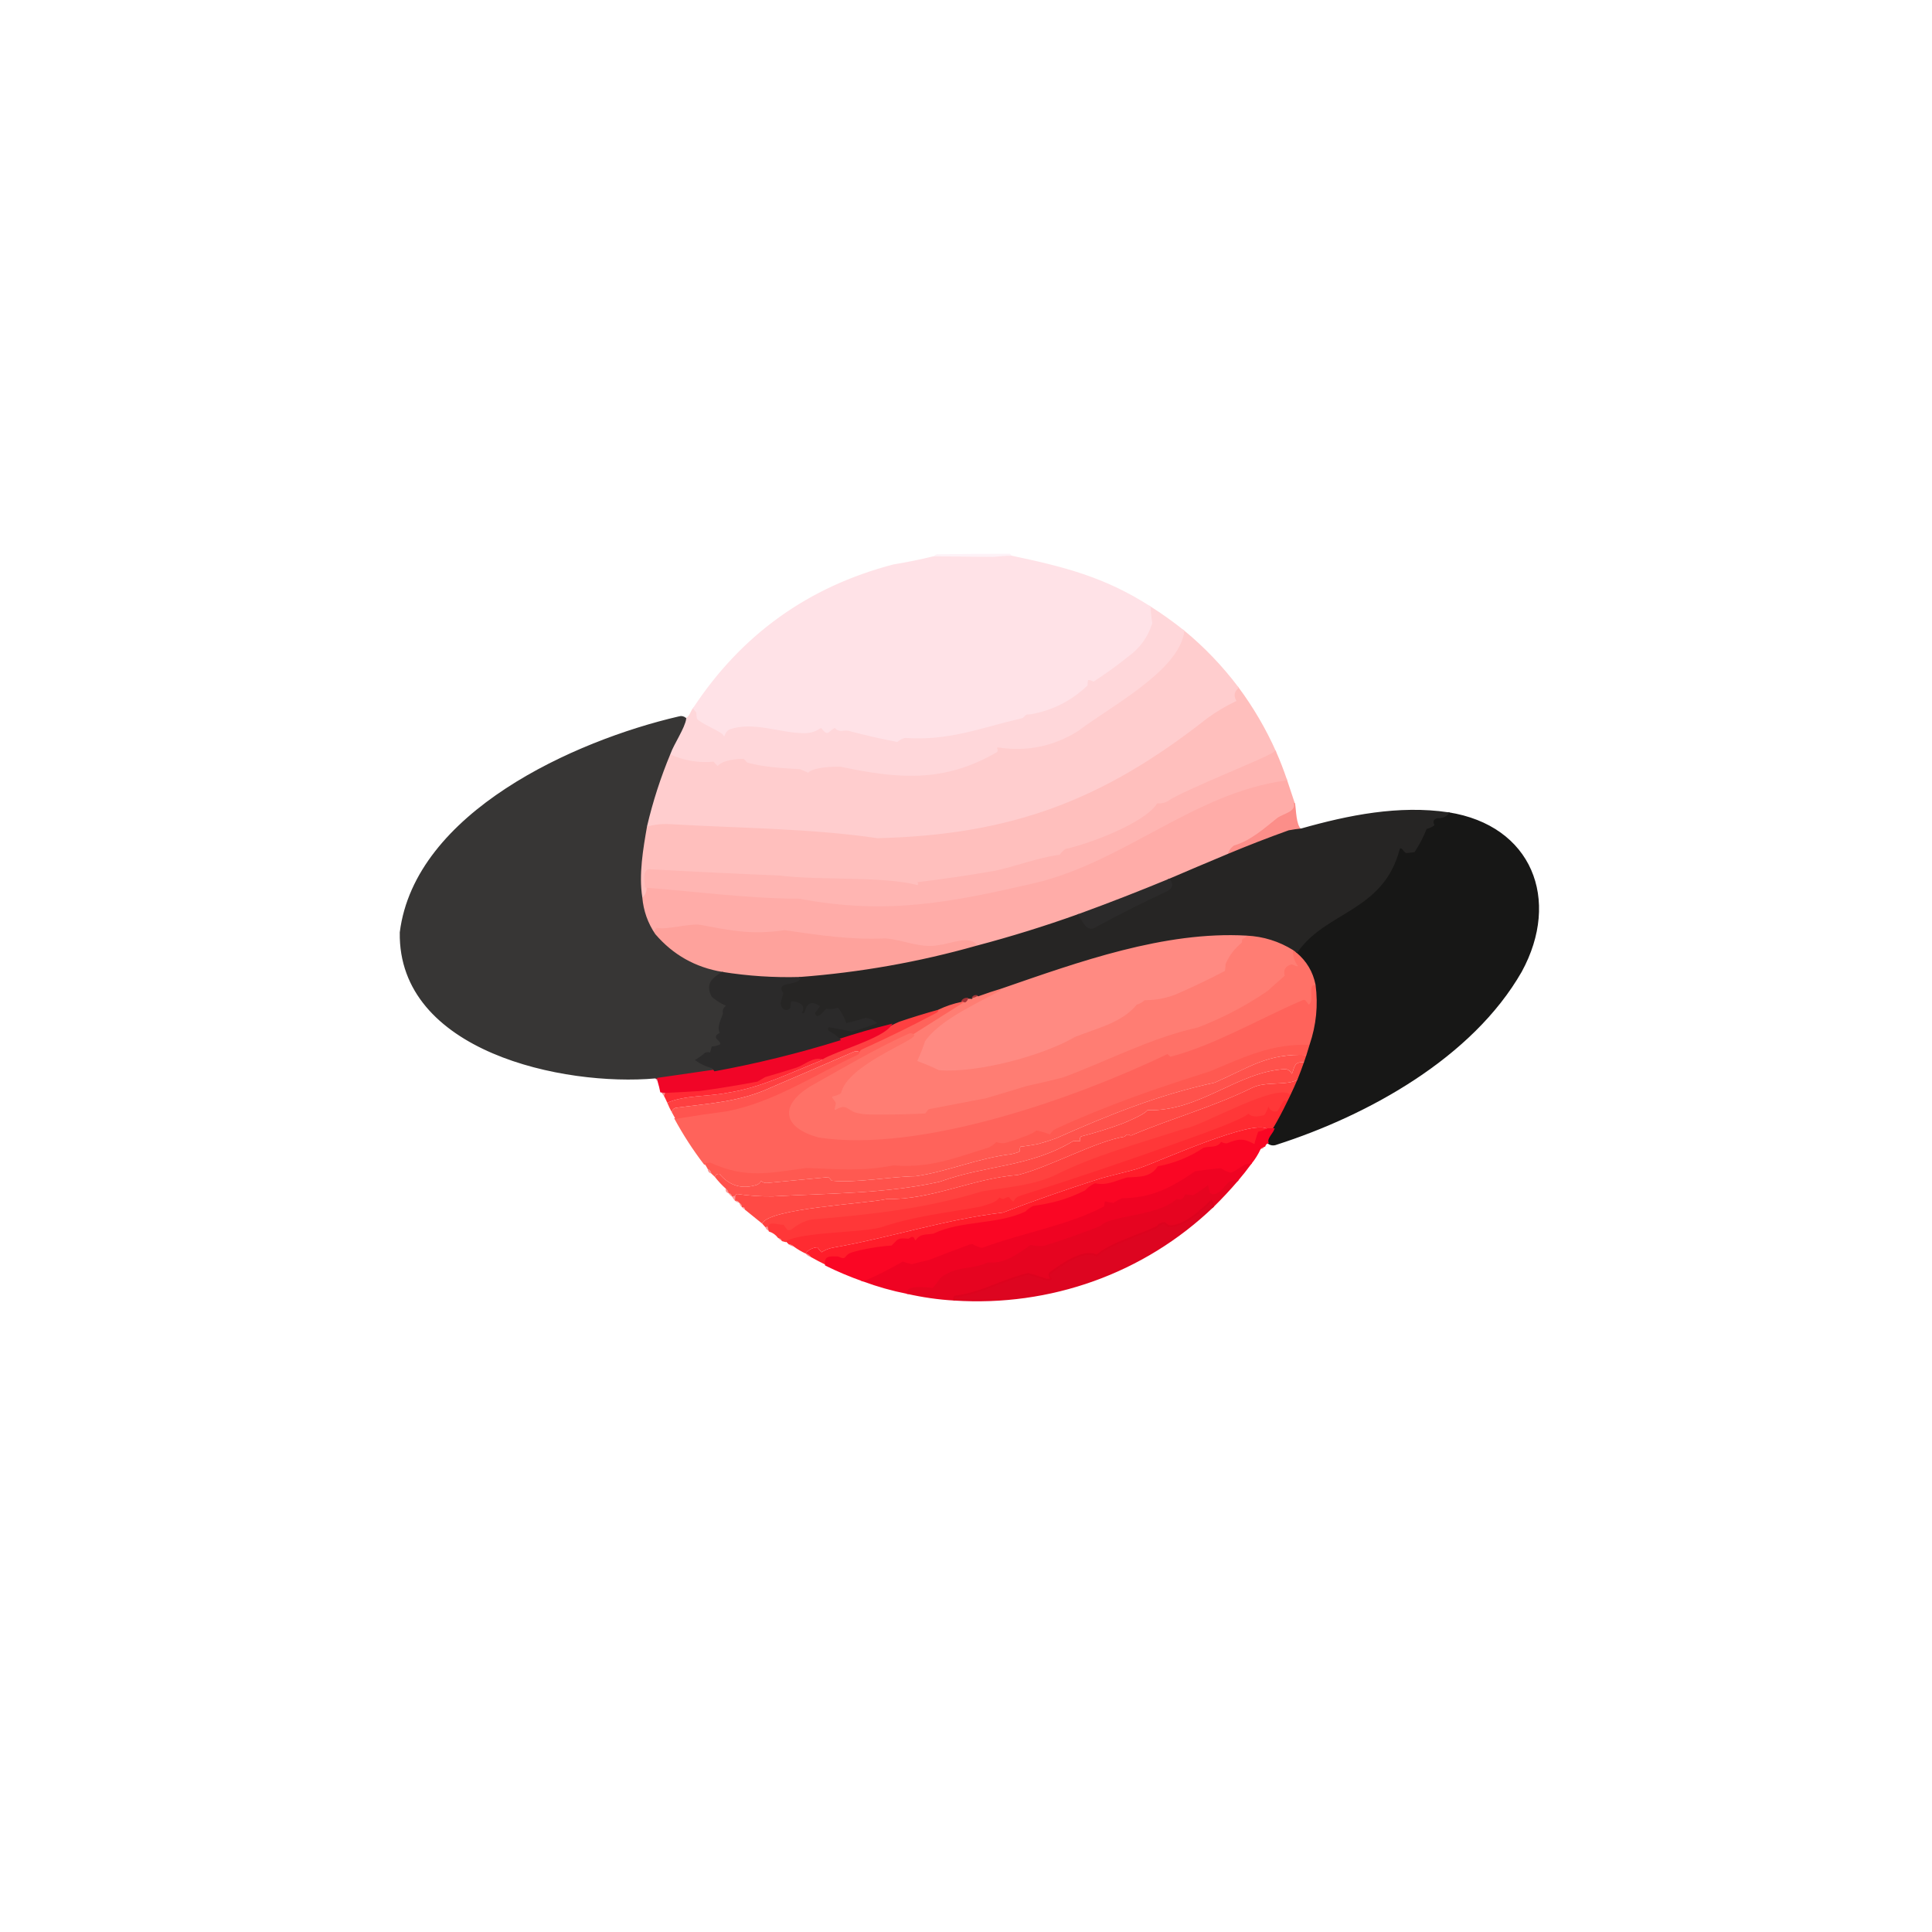
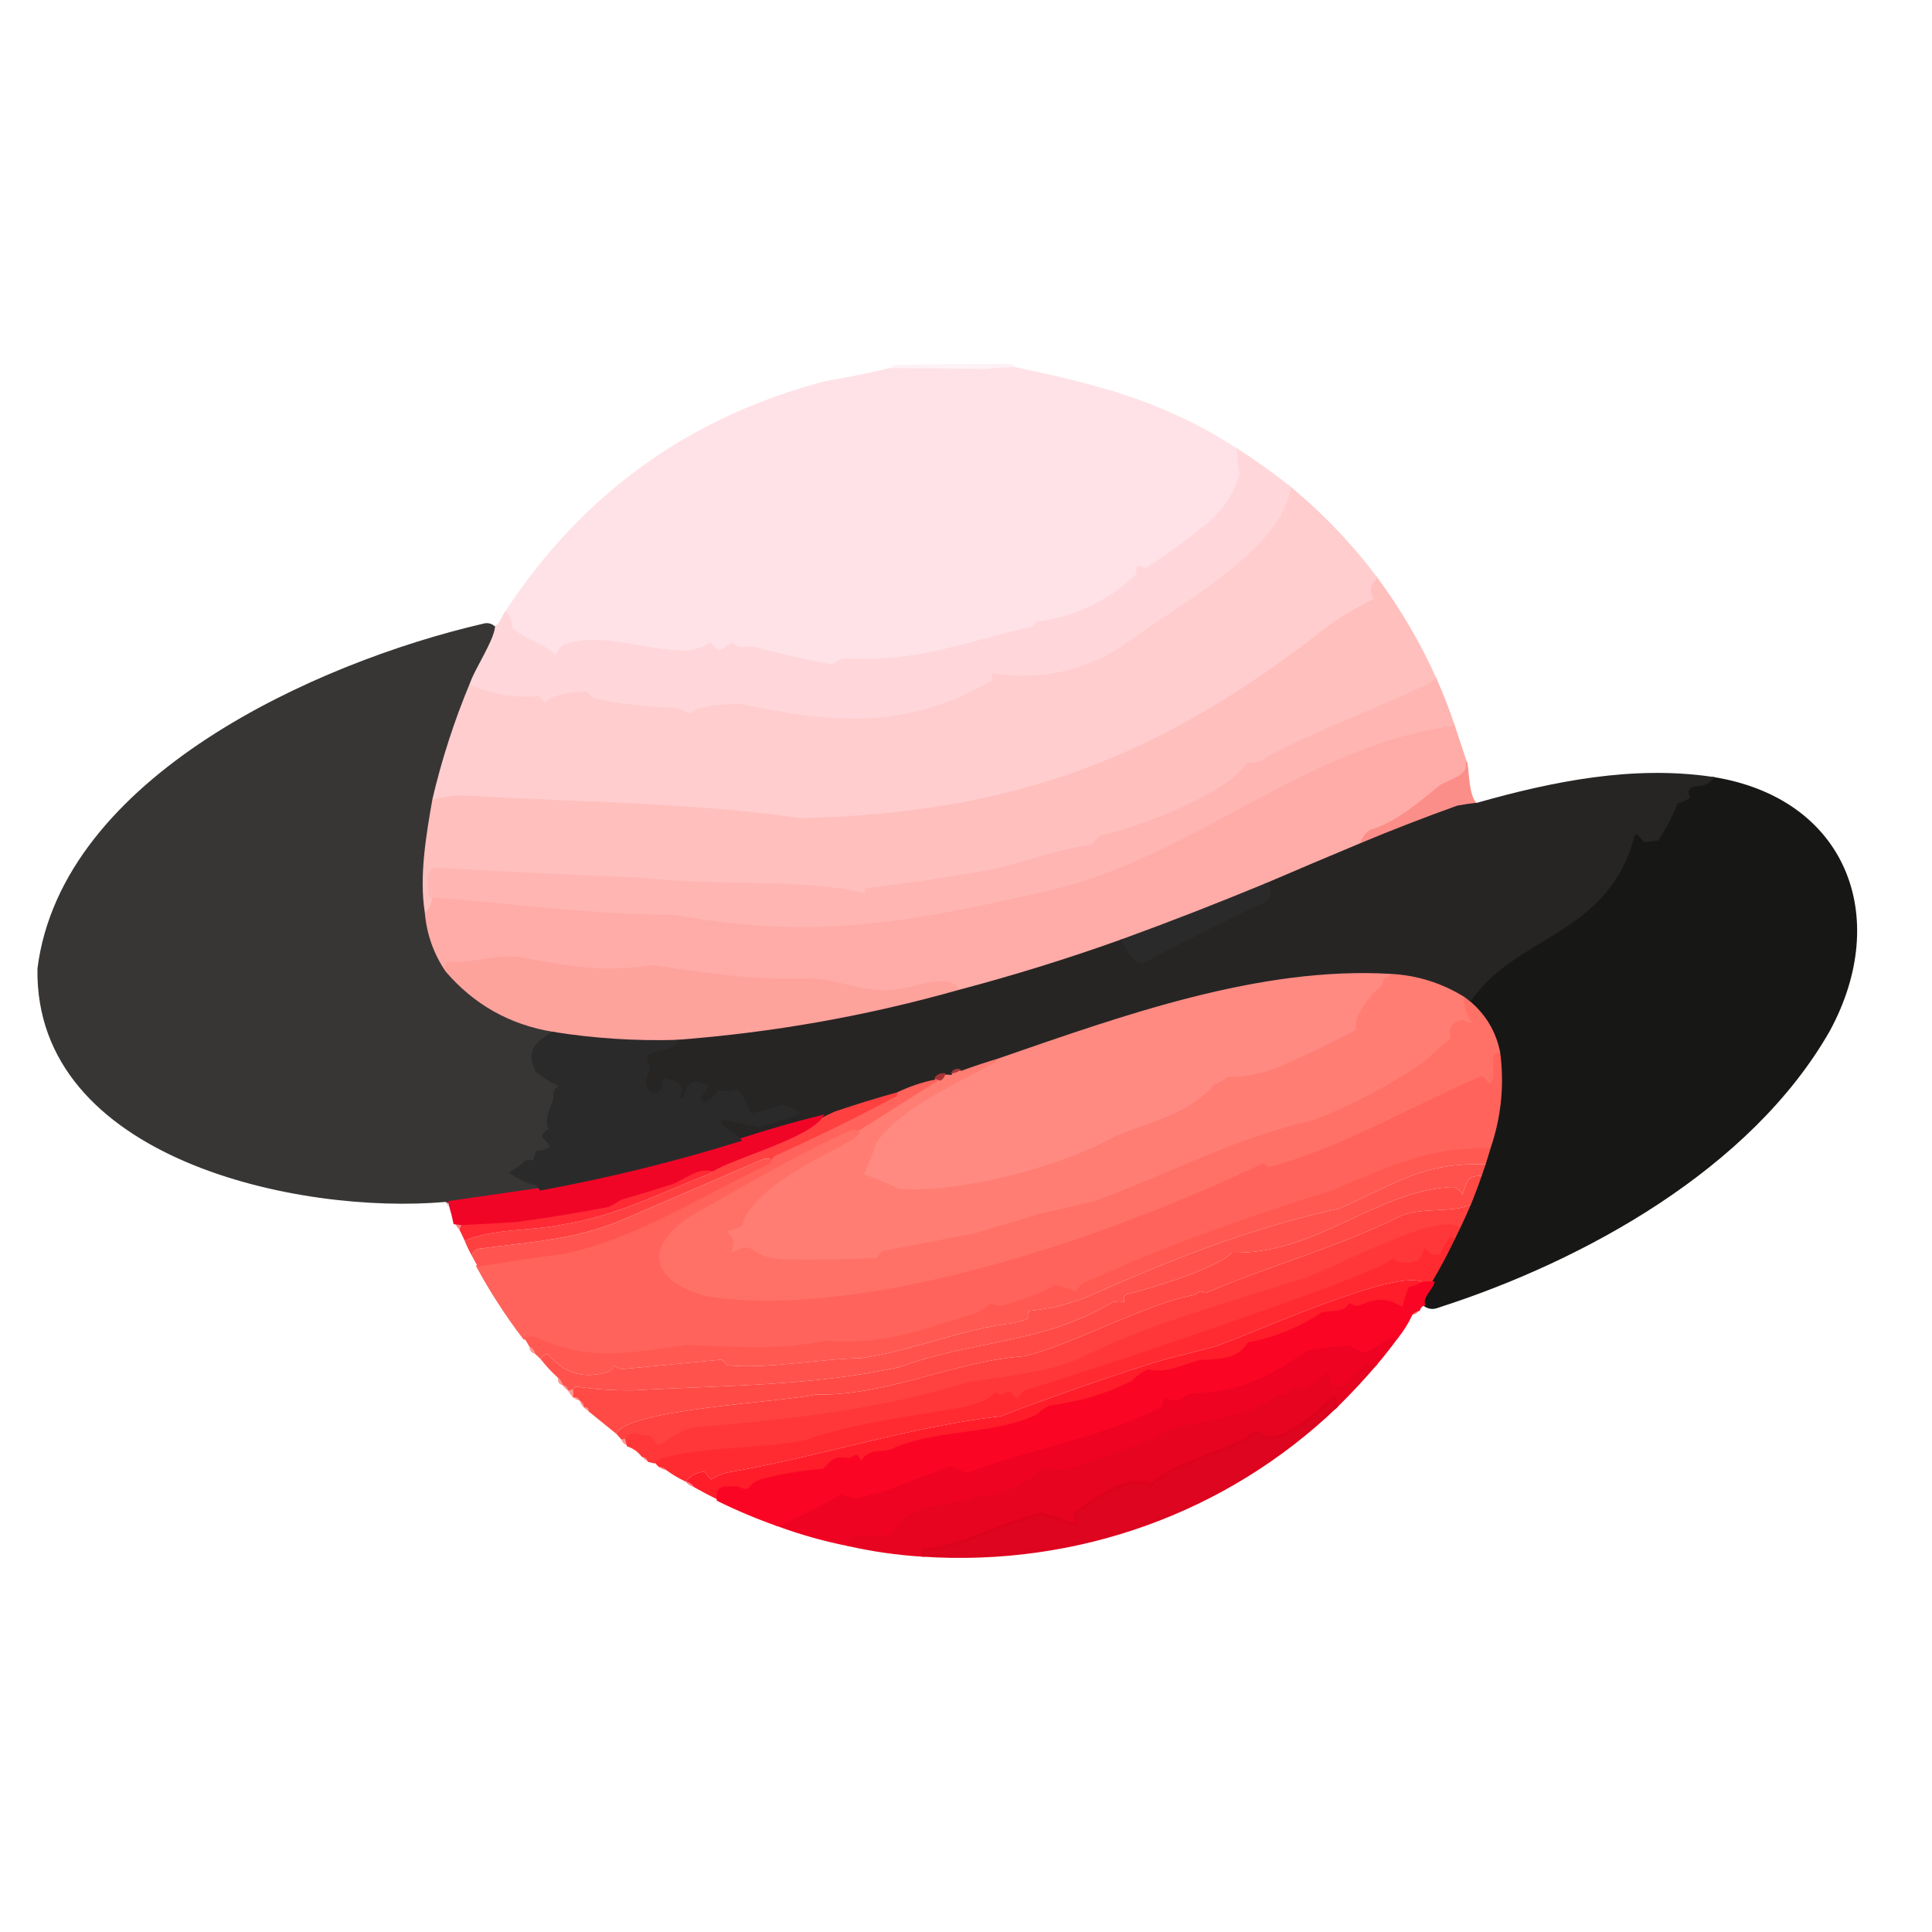
- <svg xmlns="http://www.w3.org/2000/svg" version="1.1" width="575px" height="575px" style="shape-rendering:geometricPrecision; text-rendering:geometricPrecision; image-rendering:optimizeQuality; fill-rule:evenodd; clip-rule:evenodd">
+ <svg xmlns="http://www.w3.org/2000/svg" version="1.1" viewBox="112 97 360 360" style="shape-rendering:geometricPrecision; text-rendering:geometricPrecision; image-rendering:optimizeQuality; fill-rule:evenodd; clip-rule:evenodd">
  <g>
    <path fill="#ffaca8" stroke="#ffaca8" stroke-width="0.5" d="M 382.76,232.04 c 0.78,2.31 1.55,4.63 2.31,6.94 c 0.84,2.68 -3.53,3.27 -5.03,4.55 c -3.84,3.08 -7.95,6.74 -12.78,8.11 c -0.98,0.71 -1.61,1.64 -1.9,2.8 c -5.82,2.43 -11.63,4.89 -17.43,7.38 c -8.88,3.67 -17.83,7.16 -26.86,10.45 c -9.99,3.58 -20.12,6.72 -30.38,9.43 c -1.59,-3.35 -8.16,-0.49 -11.04,-0.22 c -5.57,1.18 -10.67,-1.5 -16.13,-1.95 c -10.56,0.48 -19.66,-0.96 -30.02,-2.44 c -9.77,1.41 -15.62,0.19 -24.99,-1.58 c -3.47,-0.5 -10.31,1.6 -12.98,0.87 c -0.44,0.51 -0.67,1.1 -0.7,1.79 c -2.27,-3.35 -3.57,-7.05 -3.92,-11.09 c 0.94,-0.81 1.37,-1.86 1.27,-3.15 c 15.32,1.2 30.25,3.24 45.71,3.29 c 26.03,4.9 44.75,1.18 70.05,-4.65 c 26.59,-6.28 47.56,-26.97 74.82,-30.53 Z" />
  </g>
  <g>
    <path fill="#ff635b" stroke="#ff635b" stroke-width="0.5" d="M 391.78,293.04 c 0.81,6.11 0.21,12.09 -1.78,17.94 c -11.45,-0.48 -19.65,3.59 -29.84,7.85 c -15.73,4.96 -30.82,10.16 -45.82,17.08 c -0.8,0.39 -1.41,0.96 -1.86,1.72 c -1.3,-0.51 -2.64,-0.91 -4.01,-1.19 c -1.5,1.28 -4.78,2.2 -6.71,2.96 c -2.16,0.51 -2.98,1.32 -5.21,0.5 c -0.67,0.64 -1.42,1.18 -2.25,1.61 c -10.22,3.18 -17.56,6.2 -28.42,5.33 c -9.18,1.84 -16.65,1.11 -25.84,0.77 c -11.02,1.48 -18.1,3.27 -28.67,-1.6 c -0.59,0 -1.15,0.11 -1.7,0.33 c -3.22,-4.22 -6.1,-8.66 -8.64,-13.33 c 5.12,-0.85 10.25,-1.61 15.4,-2.28 c 13.98,-2.72 26.16,-10.93 38.92,-16.85 c 0.3,-0.19 0.45,-0.46 0.47,-0.8 c 0.16,-0.39 0.44,-0.66 0.83,-0.82 c 7.56,-3.4 15,-7.06 22.31,-10.96 c 0.27,-0.3 0.33,-0.64 0.18,-1.01 c 2.21,-1.06 4.51,-1.84 6.91,-2.34 c 0.39,0.14 0.78,0.27 1.18,0.41 c -5.14,3.24 -10.26,6.47 -15.36,9.71 c -0.35,-0.26 -0.73,-0.35 -1.16,-0.27 c -9.51,4.24 -20.3,10.6 -29.51,15.79 c -9.23,5.75 -7.72,11.92 2.48,14.71 c 30.22,4.64 76.49,-11.73 103.81,-24.88 c 0.3,0.28 0.61,0.55 0.93,0.81 c 12.66,-3.28 26.42,-11.29 38.59,-16.53 c 1.64,-0.83 1.58,-0.16 2.55,0.96 c 1.33,-1.14 -0.93,-6.54 2.22,-5.62 Z" />
  </g>
  <g>
    <path fill="#ff7d73" stroke="#ff7d73" stroke-width="0.5" d="M 371.03,278.21 c 5.05,0.25 9.72,1.71 14,4.37 c -0.08,1.85 0.44,3.48 1.56,4.9 c -0.53,0.85 -1.49,-0.17 -2.22,-0.19 c -1.66,0.44 -2.24,1.51 -1.75,3.21 c -1.76,1.51 -3.49,3.05 -5.2,4.62 c -6.53,4.46 -13.5,8.11 -20.89,10.93 c -13.96,3.1 -26.71,9.9 -40.04,14.85 c -3.58,0.93 -7.17,1.77 -10.79,2.54 c -4.06,1.25 -8.12,2.47 -12.2,3.66 c -5.67,1.1 -11.34,2.18 -16.99,3.26 c -0.35,0.42 -0.69,0.85 -1.02,1.28 c -5.56,0.28 -11.13,0.38 -16.72,0.3 c -1.36,-0.01 -2.7,-0.19 -4.01,-0.53 c -2.88,-0.8 -2.73,-2.86 -6.06,-0.82 c -0.2,-0.06 -0.4,-0.11 -0.6,-0.17 c 0.3,-2.4 0.98,-1.55 -0.71,-3.7 c 0.07,-0.21 0.14,-0.43 0.21,-0.64 c 0.92,-0.12 1.75,-0.41 2.5,-0.89 c 1.95,-8.37 21.39,-15.36 21.77,-17.12 c 5.1,-3.24 10.22,-6.47 15.36,-9.71 c 0.54,-0.3 0.85,-0.76 0.92,-1.38 c 0.33,0.02 0.66,0.03 1,0.05 c 0.73,-0.04 1.39,-0.29 1.96,-0.76 c 2.28,-0.83 4.59,-1.6 6.92,-2.3 c 0.1,0.44 0,0.82 -0.32,1.13 c -6.73,3.72 -17.84,8.63 -22.16,14.89 c -0.65,1.96 -1.39,3.84 -2.22,5.65 c 2.09,0.76 4.14,1.63 6.16,2.62 c 11.03,0.91 30.49,-4.13 40.33,-9.86 c 6.31,-2.57 13.85,-4.1 18.37,-9.62 c 0.91,-0.25 1.7,-0.7 2.36,-1.36 c 3.35,0.04 6.57,-0.58 9.67,-1.85 c 4.79,-2.1 9.49,-4.35 14.12,-6.77 c 0.11,-0.62 0.16,-1.27 0.17,-1.96 c 1.1,-2.55 2.73,-4.7 4.88,-6.46 c -0.1,-1.77 0.78,-0.83 1.64,-2.17 Z" />
  </g>
  <g>
    <path fill="#ff8a82" stroke="#ff8a82" stroke-width="0.5" d="M 371.03,278.21 c -0.86,1.34 -1.74,0.4 -1.64,2.17 c -2.15,1.76 -3.78,3.91 -4.88,6.46 c -0.01,0.69 -0.06,1.34 -0.17,1.96 c -4.63,2.42 -9.33,4.67 -14.12,6.77 c -3.1,1.27 -6.32,1.89 -9.67,1.85 c -0.66,0.66 -1.45,1.11 -2.36,1.36 c -4.52,5.52 -12.06,7.05 -18.37,9.62 c -9.84,5.73 -29.3,10.77 -40.33,9.86 c -2.02,-0.99 -4.07,-1.86 -6.16,-2.62 c 0.83,-1.81 1.57,-3.69 2.22,-5.65 c 4.32,-6.26 15.43,-11.17 22.16,-14.89 c 0.32,-0.31 0.42,-0.69 0.32,-1.13 c 22.9,-7.91 48.47,-17.16 73,-15.76 Z" />
  </g>
  <g>
    <path fill="#ff7167" stroke="#ff7167" stroke-width="0.5" d="M 385.03,282.58 c 0.31,0.23 0.62,0.47 0.93,0.7 c 3.09,2.57 5.03,5.82 5.82,9.76 c -3.15,-0.92 -0.89,4.48 -2.22,5.62 c -0.97,-1.12 -0.91,-1.79 -2.55,-0.96 c -12.17,5.24 -25.93,13.25 -38.59,16.53 c -0.32,-0.26 -0.63,-0.53 -0.93,-0.81 c -27.32,13.15 -73.59,29.52 -103.81,24.88 c -10.2,-2.79 -11.71,-8.96 -2.48,-14.71 c 9.21,-5.19 20,-11.55 29.51,-15.79 c 0.43,-0.08 0.81,0.01 1.16,0.27 c -0.38,1.76 -19.82,8.75 -21.77,17.12 c -0.75,0.48 -1.58,0.77 -2.5,0.89 c -0.07,0.21 -0.14,0.43 -0.21,0.64 c 1.69,2.15 1.01,1.3 0.71,3.7 c 0.2,0.06 0.4,0.11 0.6,0.17 c 3.33,-2.04 3.18,0.02 6.06,0.82 c 1.31,0.34 2.65,0.52 4.01,0.53 c 5.59,0.08 11.16,-0.02 16.72,-0.3 c 0.33,-0.43 0.67,-0.86 1.02,-1.28 c 5.65,-1.08 11.32,-2.16 16.99,-3.26 c 4.08,-1.19 8.14,-2.41 12.2,-3.66 c 3.62,-0.77 7.21,-1.61 10.79,-2.54 c 13.33,-4.95 26.08,-11.75 40.04,-14.85 c 7.39,-2.82 14.36,-6.47 20.89,-10.93 c 1.71,-1.57 3.44,-3.11 5.2,-4.62 c -0.49,-1.7 0.09,-2.77 1.75,-3.21 c 0.73,0.02 1.69,1.04 2.22,0.19 c -1.12,-1.42 -1.64,-3.05 -1.56,-4.9 Z" />
  </g>
  <g>
    <path fill="#fea29c" stroke="#fea29c" stroke-width="0.5" d="M 290.69,281.7 c -17.2,4.87 -34.75,7.97 -52.65,9.32 c -7.75,0.21 -15.44,-0.29 -23.08,-1.51 c -8.1,-1.35 -14.81,-5.13 -20.13,-11.34 c 0.03,-0.69 0.26,-1.28 0.7,-1.79 c 2.67,0.73 9.51,-1.37 12.98,-0.87 c 9.37,1.77 15.22,2.99 24.99,1.58 c 10.36,1.48 19.46,2.92 30.02,2.44 c 5.46,0.45 10.56,3.13 16.13,1.95 c 2.88,-0.27 9.45,-3.13 11.04,0.22 Z" />
  </g>
  <g>
    <path fill="#ff3738" stroke="#ff3738" stroke-width="0.5" d="M 384.25,326.08 c -0.33,0.68 -0.66,1.36 -0.99,2.03 c -0.29,-0.53 -0.7,-0.69 -1.23,-0.48 c -0.62,1.03 -1.24,2.06 -1.83,3.09 c -1.28,0.31 -2.17,-0.15 -2.69,-1.38 c -0.29,0.91 -0.71,1.76 -1.24,2.54 c -1.53,0.34 -3.5,0.87 -4.73,-0.45 c -1.35,1.7 -16.32,6.97 -19.29,8.03 c -16.27,5.86 -32.65,11.39 -49.14,16.59 c -2.01,0.96 -0.79,2.75 -2.84,0.22 c -1.46,0.01 -1.3,1.21 -2.79,0.11 c -1.19,1.72 -3.71,2.05 -5.56,2.73 c -10.32,1.87 -19.94,2.83 -29.96,6.24 c -6.36,1.58 -23,1.26 -28.13,4.07 c -0.32,-0.09 -0.64,-0.17 -0.95,-0.25 c -0.17,-0.56 -0.54,-0.87 -1.13,-0.91 c -0.72,-0.94 -1.63,-1.59 -2.73,-1.95 c -0.11,-0.43 -0.22,-0.85 -0.32,-1.28 c 0.37,-1.75 3.33,-0.32 4.53,-0.54 c 0.36,0.59 0.76,1.14 1.21,1.66 c 0.3,-0.03 0.6,-0.07 0.9,-0.11 c 1.97,-1.49 3.84,-2.7 6.34,-3.1 c 17.45,-1.46 33.77,-3.2 50.63,-8.37 c 7.07,-1.19 14.46,-1.67 21.12,-4.54 c 12.34,-6.26 26.05,-9.83 39.15,-14.14 c 4.94,-0.6 28.55,-14.46 31.67,-9.81 Z" />
  </g>
  <g>
    <path fill="#ff423f" d="M 386.46,321.19 c -0.7,1.65 -1.43,3.28 -2.21,4.89 c -3.12,-4.65 -26.73,9.21 -31.67,9.81 c -13.1,4.31 -26.81,7.88 -39.15,14.14 c -6.66,2.87 -14.05,3.35 -21.12,4.54 c -16.86,5.17 -33.18,6.91 -50.63,8.37 c -2.5,0.4 -4.37,1.61 -6.34,3.1 c -0.3,0.04 -0.6,0.08 -0.9,0.11 c -0.45,-0.52 -0.85,-1.07 -1.21,-1.66 c -1.2,0.22 -4.16,-1.21 -4.53,0.54 c -0.3,0.08 -0.6,0.15 -0.89,0.23 c -0.32,-0.37 -0.64,-0.74 -0.97,-1.09 c 1.85,-4.58 31,-5.91 37.08,-7.31 c 13.55,0.28 25.61,-6.19 39.03,-7.16 c 9.48,-2.38 23.15,-10.04 31.72,-11.41 c 1.54,-1.51 1.21,0.27 2.62,-0.63 c 11.69,-4.91 23.95,-8.29 35.42,-13.94 c 4.08,-2.01 10.57,-0.46 13.75,-2.53 Z" />
  </g>
  <g>
    <path fill="#ff4a45" d="M 388.35,316.14 c -0.59,1.7 -1.22,3.38 -1.89,5.05 c -3.18,2.07 -9.67,0.52 -13.75,2.53 c -11.47,5.65 -23.73,9.03 -35.42,13.94 c -1.41,0.9 -1.08,-0.88 -2.62,0.63 c -8.57,1.37 -22.24,9.03 -31.72,11.41 c -13.42,0.97 -25.48,7.44 -39.03,7.16 c -6.08,1.4 -35.23,2.73 -37.08,7.31 c -1.73,-1.4 -3.45,-2.8 -5.18,-4.19 c 0,-0.56 -0.29,-0.8 -0.85,-0.7 c -0.02,-0.57 -0.28,-0.99 -0.77,-1.27 c -0.28,-0.51 -0.71,-0.72 -1.29,-0.62 c 0.01,-0.47 0.02,-0.94 0.03,-1.41 c 0.09,-0.34 0.31,-0.55 0.65,-0.61 c 3.5,0.52 7.03,0.75 10.58,0.7 c 16.35,-0.93 33.75,-0.77 49.76,-4.38 c 13.8,-5.05 26.57,-4.2 39.76,-12.16 c 0.7,0.15 1.38,0.15 2.04,0.01 c -0.27,-0.52 -0.21,-0.95 0.18,-1.31 c 4.17,-1.07 8.28,-2.35 12.33,-3.84 c 1.65,-0.7 6.45,-2.65 7.43,-3.97 c 15.73,0.41 26.83,-11.56 41.1,-12.24 c 0.87,0.16 1.49,0.64 1.88,1.44 c 0.94,-2.35 0.63,-3.67 3.86,-3.48 Z" />
  </g>
  <g>
    <path fill="#ff5951" d="M 390,310.98 c -0.29,1.01 -0.6,2.01 -0.92,3.01 c -11.92,-0.54 -17.1,3.65 -27.55,8.21 c -16.75,3.64 -31.52,9.61 -47.21,16.57 c -1.68,0.61 -3.38,1.16 -5.11,1.63 c -1.82,0.39 -3.66,0.68 -5.5,0.88 c -0.69,1.54 1.11,1.23 -2.7,2.22 c -9.87,1.13 -18.88,5.18 -28.53,6.57 c -7.81,0.12 -17.45,2.07 -24.98,1.33 c -0.29,-0.39 -0.62,-0.74 -0.99,-1.06 c -6.03,0.58 -12.06,1.15 -18.1,1.73 c -0.71,0.07 -1.35,-0.12 -1.91,-0.57 c -0.27,0.51 -0.67,0.88 -1.19,1.11 c -4.46,1.42 -8.19,0.34 -11.19,-3.24 c -0.65,-0.05 -1.11,0.24 -1.38,0.88 c -0.33,-0.33 -0.67,-0.66 -1.03,-0.97 c -0.14,-0.63 -0.5,-1.09 -1.09,-1.38 c -0.28,-0.54 -0.59,-1.06 -0.95,-1.56 c 0.55,-0.22 1.11,-0.33 1.7,-0.33 c 10.57,4.87 17.65,3.08 28.67,1.6 c 9.19,0.34 16.66,1.07 25.84,-0.77 c 10.86,0.87 18.2,-2.15 28.42,-5.33 c 0.83,-0.43 1.58,-0.97 2.25,-1.61 c 2.23,0.82 3.05,0.01 5.21,-0.5 c 1.93,-0.76 5.21,-1.68 6.71,-2.96 c 1.37,0.28 2.71,0.68 4.01,1.19 c 0.45,-0.76 1.06,-1.33 1.86,-1.72 c 15,-6.92 30.09,-12.12 45.82,-17.08 c 10.19,-4.26 18.39,-8.33 29.84,-7.85 Z" />
  </g>
  <g>
    <path fill="#ff2b31" d="M 383.26,328.11 c -1.3,2.71 -2.71,5.36 -4.23,7.94 c -0.6,0 -1.2,0 -1.8,0 c -4.14,-3.21 -32.51,9.72 -37.87,11.51 c -2.16,0.84 -10.09,2.54 -12.89,3.52 c -9.42,3.01 -18.75,6.28 -27.99,9.81 c -17.26,2.02 -33.68,7.52 -50.62,10.44 c -1.21,0.23 -2.32,0.69 -3.35,1.36 c -0.45,-0.43 -0.86,-0.92 -1.23,-1.46 c -1.45,0.1 -2.64,0.71 -3.55,1.83 c -1.22,-0.57 -2.37,-1.25 -3.46,-2.04 c -0.41,-0.43 -0.91,-0.65 -1.51,-0.67 c -0.3,-0.32 -0.61,-0.64 -0.93,-0.93 c 5.13,-2.81 21.77,-2.49 28.13,-4.07 c 10.02,-3.41 19.64,-4.37 29.96,-6.24 c 1.85,-0.68 4.37,-1.01 5.56,-2.73 c 1.49,1.1 1.33,-0.1 2.79,-0.11 c 2.05,2.53 0.83,0.74 2.84,-0.22 c 16.49,-5.2 32.87,-10.73 49.14,-16.59 c 2.97,-1.06 17.94,-6.33 19.29,-8.03 c 1.23,1.32 3.2,0.79 4.73,0.45 c 0.53,-0.78 0.95,-1.63 1.24,-2.54 c 0.52,1.23 1.41,1.69 2.69,1.38 c 0.59,-1.03 1.21,-2.06 1.83,-3.09 c 0.53,-0.21 0.94,-0.05 1.23,0.48 Z" />
  </g>
  <g>
    <path fill="#ff1d2a" d="M 377.23,336.05 c -0.78,0.47 -1.64,0.8 -2.57,0.98 c -0.48,1.26 -0.87,2.54 -1.16,3.84 c -3.5,-1.88 -4.55,-1.82 -8.22,-0.37 c -0.62,0.07 -1.21,-0.04 -1.77,-0.34 c -1.2,1.76 -3.38,1.16 -5.17,1.65 c -4.16,2.76 -8.7,4.61 -13.62,5.53 c -2.14,3.36 -5.69,3.12 -9.28,3.35 c -3.33,0.95 -5.96,2.48 -9.52,1.73 c -1.09,0.49 -2.03,1.19 -2.83,2.08 c -5.51,2.7 -9.64,3.81 -15.52,4.65 c -0.82,0.41 -1.56,0.95 -2.21,1.62 c -8.59,4.05 -19.25,2.63 -27.46,6.62 c -2.4,0.44 -4.1,-0.15 -5.43,2.28 c -1,-1.44 -0.48,-1.73 -2.05,-0.74 c -3.37,-0.35 -2.83,0.02 -4.98,2.02 c -3.24,0.16 -8.77,1.03 -11.91,2.06 c -2.33,0.74 -1.27,2.54 -4.15,1.2 c -1.87,0.05 -4.01,-0.57 -3.58,2.26 c -1.53,-0.75 -3.03,-1.54 -4.51,-2.38 c -0.38,-0.56 -0.9,-0.9 -1.56,-1.03 c 0.91,-1.12 2.1,-1.73 3.55,-1.83 c 0.37,0.54 0.78,1.03 1.23,1.46 c 1.03,-0.67 2.14,-1.13 3.35,-1.36 c 16.94,-2.92 33.36,-8.42 50.62,-10.44 c 9.24,-3.53 18.57,-6.8 27.99,-9.81 c 2.8,-0.98 10.73,-2.68 12.89,-3.52 c 5.36,-1.79 33.73,-14.72 37.87,-11.51 Z" />
  </g>
  <g>
    <path fill="#fe4041" fill-opacity="0.996" d="M 279.14,300.29 c 0.15,0.37 0.09,0.71 -0.18,1.01 c -7.31,3.9 -14.75,7.56 -22.31,10.96 c -0.39,0.16 -0.67,0.43 -0.83,0.82 c -0.73,-0.29 -1.44,-0.25 -2.14,0.13 c -8.09,3.5 -16.18,7 -24.29,10.47 c -9.2,4.27 -18.18,4.69 -28.02,5.99 c -0.82,0.11 -1.3,0.56 -1.43,1.35 c -0.51,-0.91 -0.96,-1.85 -1.35,-2.82 c 5.02,-2.26 12.41,-1.84 17.88,-2.96 c 10.06,-1.55 18.47,-5.85 27.78,-9.55 c 0.3,-0.13 0.47,-0.36 0.5,-0.67 c 4.08,-2.47 17.81,-6.17 20.3,-9.97 c 0.81,-0.43 1.64,-0.83 2.49,-1.19 c 3.83,-1.3 7.7,-2.49 11.6,-3.57 Z" />
  </g>
  <g>
    <path fill="#ff544f" d="M 255.82,313.08 c -0.02,0.34 -0.17,0.61 -0.47,0.8 c -12.76,5.92 -24.94,14.13 -38.92,16.85 c -5.15,0.67 -10.28,1.43 -15.4,2.28 c -0.37,-0.66 -0.74,-1.32 -1.09,-1.99 c 0.13,-0.79 0.61,-1.24 1.43,-1.35 c 9.84,-1.3 18.82,-1.72 28.02,-5.99 c 8.11,-3.47 16.2,-6.97 24.29,-10.47 c 0.7,-0.38 1.41,-0.42 2.14,-0.13 Z" />
  </g>
  <g>
    <path fill="#ff2a34" fill-opacity="0.996" d="M 244.75,315.02 c -0.03,0.31 -0.2,0.54 -0.5,0.67 c -9.31,3.7 -17.72,8 -27.78,9.55 c -5.47,1.12 -12.86,0.7 -17.88,2.96 c -0.3,-0.7 -0.63,-1.38 -0.99,-2.06 c 0.13,-0.37 0.26,-0.74 0.39,-1.12 c 3.42,-0.15 6.85,-0.34 10.28,-0.56 c 5.71,-0.79 11.41,-1.72 17.08,-2.79 c 0.77,-0.43 1.54,-0.88 2.3,-1.34 c 3.13,-0.91 6.25,-1.85 9.36,-2.83 c 2.58,-0.93 4.79,-3.24 7.74,-2.48 Z" />
  </g>
  <g>
    <path fill="#fc8d88" fill-opacity="0.988" d="M 385.07,238.98 c 0.12,0.03 0.24,0.05 0.35,0.07 c 0.36,1.91 0.28,6.5 1.9,7.77 c -1.25,0.13 -2.49,0.31 -3.72,0.54 c -6.14,2.2 -12.22,4.56 -18.24,7.08 c 0.29,-1.16 0.92,-2.09 1.9,-2.8 c 4.83,-1.37 8.94,-5.03 12.78,-8.11 c 1.5,-1.28 5.87,-1.87 5.03,-4.55 Z" />
  </g>
  <g>
    <path fill="#fbd8e6" fill-opacity="0.322" d="M 301.05,165.63 c -1.85,0.06 -3.7,0.18 -5.55,0.37 c -5.9,-0.08 -11.8,-0.14 -17.69,-0.18 c 0.33,-0.67 0.88,-0.95 1.65,-0.85 c 7,-0.11 13.99,-0.16 20.97,-0.17 c 0.4,0.14 0.61,0.42 0.62,0.83 Z" />
  </g>
  <g>
    <path fill="#fa5550" fill-opacity="0.608" d="M 216,353.76 c 0.42,0.36 0.7,0.81 0.83,1.35 c -0.67,-0.17 -0.95,-0.62 -0.83,-1.35 Z M 216.83,355.11 c 0.56,0.1 0.89,0.42 0.98,0.98 c -0.4,-0.25 -0.73,-0.57 -0.98,-0.98 Z M 217.81,356.09 c 0.33,-0.04 0.65,-0.07 0.97,-0.11 c -0.01,0.47 -0.02,0.94 -0.03,1.41 c -0.34,-0.41 -0.65,-0.84 -0.94,-1.3 Z M 218.75,357.39 c 0.58,-0.1 1.01,0.11 1.29,0.62 c -0.46,-0.13 -0.89,-0.34 -1.29,-0.62 Z M 220.04,358.01 c 0.49,0.28 0.75,0.7 0.77,1.27 c -0.38,-0.35 -0.64,-0.77 -0.77,-1.27 Z M 220.81,359.28 c 0.56,-0.1 0.85,0.14 0.85,0.7 c -0.3,-0.21 -0.58,-0.45 -0.85,-0.7 Z" />
  </g>
  <g>
    <path fill="#ff524c" d="M 389.08,313.99 c -0.24,0.72 -0.48,1.44 -0.73,2.15 c -3.23,-0.19 -2.92,1.13 -3.86,3.48 c -0.39,-0.8 -1.01,-1.28 -1.88,-1.44 c -14.27,0.68 -25.37,12.65 -41.1,12.24 c -0.98,1.32 -5.78,3.27 -7.43,3.97 c -4.05,1.49 -8.16,2.77 -12.33,3.84 c -0.39,0.36 -0.45,0.79 -0.18,1.31 c -0.66,0.14 -1.34,0.14 -2.04,-0.01 c -13.19,7.96 -25.96,7.11 -39.76,12.16 c -16.01,3.61 -33.41,3.45 -49.76,4.38 c -3.55,0.05 -7.08,-0.18 -10.58,-0.7 c -0.34,0.06 -0.56,0.27 -0.65,0.61 c -0.32,0.04 -0.64,0.07 -0.97,0.11 c -0.09,-0.56 -0.42,-0.88 -0.98,-0.98 c -0.13,-0.54 -0.41,-0.99 -0.83,-1.35 c -1.19,-1.07 -2.27,-2.24 -3.26,-3.51 c 0.27,-0.64 0.73,-0.93 1.38,-0.88 c 3,3.58 6.73,4.66 11.19,3.24 c 0.52,-0.23 0.92,-0.6 1.19,-1.11 c 0.56,0.45 1.2,0.64 1.91,0.57 c 6.04,-0.58 12.07,-1.15 18.1,-1.73 c 0.37,0.32 0.7,0.67 0.99,1.06 c 7.53,0.74 17.17,-1.21 24.98,-1.33 c 9.65,-1.39 18.66,-5.44 28.53,-6.57 c 3.81,-0.99 2.01,-0.68 2.7,-2.22 c 1.84,-0.2 3.68,-0.49 5.5,-0.88 c 1.73,-0.47 3.43,-1.02 5.11,-1.63 c 15.69,-6.96 30.46,-12.93 47.21,-16.57 c 10.45,-4.56 15.63,-8.75 27.55,-8.21 Z" />
  </g>
  <g>
    <path fill="#f7393f" fill-opacity="0.647" d="M 196.73,324.88 c 0.42,0.05 0.84,0.1 1.26,0.14 c -0.13,0.38 -0.26,0.75 -0.39,1.12 c -0.34,-0.39 -0.63,-0.81 -0.87,-1.26 Z" />
  </g>
  <g>
    <path fill="#e7242e" fill-opacity="0.675" d="M 376.35,341.04 c -0.21,0.68 -0.67,0.95 -1.39,0.84 c 0.33,-0.49 0.8,-0.77 1.39,-0.84 Z" />
  </g>
  <g>
    <path fill="#f75956" fill-opacity="0.627" d="M 210.62,347.9 c 0.59,0.29 0.95,0.75 1.09,1.38 c -0.68,-0.2 -1.04,-0.66 -1.09,-1.38 Z" />
  </g>
  <g>
    <path fill="#fb4142" fill-opacity="0.557" d="M 227.81,365.26 c 0.29,-0.08 0.59,-0.15 0.89,-0.23 c 0.1,0.43 0.21,0.85 0.32,1.28 c -0.64,-0.11 -1.04,-0.46 -1.21,-1.05 Z" />
  </g>
  <g>
    <path fill="#f93b3e" fill-opacity="0.529" d="M 231.75,368.26 c 0.59,0.04 0.96,0.35 1.13,0.91 c -0.65,0.01 -1.02,-0.29 -1.13,-0.91 Z" />
  </g>
  <g>
    <path fill="#f82f38" fill-opacity="0.573" d="M 234.76,370.35 c 0.6,0.02 1.1,0.24 1.51,0.67 c -0.55,-0.13 -1.05,-0.35 -1.51,-0.67 Z" />
  </g>
  <g>
    <path fill="#f52a35" fill-opacity="0.6" d="M 239.73,373.06 c 0.66,0.13 1.18,0.47 1.56,1.03 c -0.63,-0.19 -1.15,-0.54 -1.56,-1.03 Z" />
  </g>
  <g>
    <path fill="#ffbfbd" stroke="#ffbfbd" stroke-width="0.5" d="M 368.35,204.64 c 4.43,5.97 8.17,12.35 11.2,19.14 c -1.54,1.66 -27.69,11.74 -31.97,14.95 c -0.96,0.49 -1.98,0.71 -3.05,0.64 c -3.93,5.95 -20.46,12.05 -27.34,13.54 c -0.65,0.47 -1.2,1.04 -1.65,1.72 c -6.2,0.75 -13.09,3.43 -19.31,4.76 c -7.58,1.33 -15.19,2.46 -22.82,3.37 c 0.11,0.36 0.08,0.68 -0.09,0.97 c -10.67,-2.83 -29.2,-1.36 -41.37,-2.91 c -12.86,-0.53 -25.71,-1.15 -38.55,-1.87 c -2.11,-0.11 -1.21,3.86 -1.22,4.98 c 0.1,1.29 -0.33,2.34 -1.27,3.15 c -1.08,-6.83 0.25,-14.51 1.43,-21.27 c 2.42,-0.68 4.88,-0.94 7.4,-0.76 c 20.32,1.19 41.29,1.22 61.43,4.16 c 39.7,-0.97 66.95,-11.2 97.94,-35.61 c 2.7,-1.97 5.54,-3.66 8.53,-5.09 c -0.77,-1.44 -0.53,-2.73 0.71,-3.87 Z" />
  </g>
  <g>
    <path fill="#ffcdce" stroke="#ffcdce" stroke-width="0.5" d="M 352.23,187.81 c 6.04,4.97 11.41,10.58 16.12,16.83 c -1.24,1.14 -1.48,2.43 -0.71,3.87 c -2.99,1.43 -5.83,3.12 -8.53,5.09 c -30.99,24.41 -58.24,34.64 -97.94,35.61 c -20.14,-2.94 -41.11,-2.97 -61.43,-4.16 c -2.52,-0.18 -4.98,0.08 -7.4,0.76 c 1.74,-7.4 4.07,-14.6 7,-21.62 c 3.86,1.84 8.87,2.78 13.12,2.21 c 0.34,0.43 0.71,0.84 1.1,1.23 c 1.81,-1.71 5.37,-1.99 7.8,-2.05 c 0.43,0.34 0.81,0.73 1.16,1.15 c 4.98,1.35 10.23,1.64 15.63,1.95 c 0.79,0.29 1.56,0.62 2.3,0.99 c 2,-1.65 7.28,-1.77 9.82,-1.72 c 16.82,3.56 30.54,4.89 46.3,-4.31 c 0.48,-0.65 -0.93,-1.61 0.72,-1.41 c 8.44,1.27 16.28,-0.37 23.52,-4.92 c 9.03,-6.95 30.07,-17.89 31.42,-29.5 Z" />
  </g>
  <g>
    <path fill="#ffd7da" stroke="#ffd7da" stroke-width="0.5" d="M 342.19,180.64 c 3.48,2.21 6.82,4.6 10.04,7.17 c -1.35,11.61 -22.39,22.55 -31.42,29.5 c -7.24,4.55 -15.08,6.19 -23.52,4.92 c -1.65,-0.2 -0.24,0.76 -0.72,1.41 c -15.76,9.2 -29.48,7.87 -46.3,4.31 c -2.54,-0.05 -7.82,0.07 -9.82,1.72 c -0.74,-0.37 -1.51,-0.7 -2.3,-0.99 c -5.4,-0.31 -10.65,-0.6 -15.63,-1.95 c -0.35,-0.42 -0.73,-0.81 -1.16,-1.15 c -2.43,0.06 -5.99,0.34 -7.8,2.05 c -0.39,-0.39 -0.76,-0.8 -1.1,-1.23 c -4.25,0.57 -9.26,-0.37 -13.12,-2.21 c 0.99,-2.81 4.31,-7.68 4.65,-10.34 c 1.3,0.07 1.77,-2.22 2.52,-3.02 c 0.33,0.35 0.64,0.71 0.93,1.09 c 0.07,0.65 0.14,1.28 0.2,1.89 c 1.95,1.8 6.95,3.56 7.84,4.84 c 0.3,-0.79 0.82,-1.39 1.54,-1.8 c 7.22,-2.47 14.88,1.01 22.29,1.12 c 2.25,-0.05 3.28,-0.52 5.13,-1.63 c 2.2,2.73 1.55,1.23 4.06,0.01 c 1.57,1.85 2.74,0.24 4.82,1.11 c 4.54,1.18 9.1,2.22 13.69,3.1 c 0.65,-0.57 1.43,-0.97 2.34,-1.19 c 13.16,0.93 22.43,-3 34.89,-5.89 c 1.49,-1.52 0.96,-0.91 2.72,-1.18 c 6.35,-1.18 11.84,-3.98 16.48,-8.42 c -0.03,-0.61 0.06,-1.19 0.25,-1.75 c 0.62,0 1.2,0.15 1.75,0.45 c 3.52,-2.28 6.93,-4.74 10.23,-7.4 c 3.42,-2.48 5.76,-5.72 7.02,-9.73 c -0.27,-1.59 -0.43,-3.19 -0.5,-4.81 Z" />
  </g>
  <g>
    <path fill="#373635" stroke="#373635" stroke-width="0.5" d="M 203.99,213.85 c -0.34,2.66 -3.66,7.53 -4.65,10.34 c -2.93,7.02 -5.26,14.22 -7,21.62 c -1.18,6.76 -2.51,14.44 -1.43,21.27 c 0.35,4.04 1.65,7.74 3.92,11.09 c 5.32,6.21 12.03,9.99 20.13,11.34 c -2.78,1.78 -4.88,3.28 -2.92,7.01 c 1.4,1.2 2.95,2.13 4.65,2.79 c -1.08,0.44 -1.51,1.22 -1.29,2.33 c -0.45,1.78 -2.03,4.14 -0.84,5.85 c -3.12,1.55 0.64,1.79 -0.06,3.53 c -0.8,0.39 -1.63,0.62 -2.48,0.68 c -0.17,0.64 -0.34,1.28 -0.51,1.9 c -0.52,-0.26 -1.03,-0.28 -1.54,-0.06 c -0.84,0.74 -1.75,1.39 -2.71,1.96 c 1.44,1.02 3.04,1.75 4.78,2.19 c 0.27,0.27 0.51,0.56 0.71,0.88 c -5.64,0.82 -11.28,1.64 -16.92,2.45 c -0.27,-0.1 -0.53,-0.2 -0.8,-0.31 c -27.28,2.43 -76.37,-7.92 -75.8,-43.21 c 4.48,-35.61 51.94,-56.87 82.77,-64.02 c 0.76,-0.24 1.42,-0.11 1.99,0.37 Z" />
  </g>
  <g>
    <path fill="#ffe2e7" stroke="#ffe2e7" stroke-width="0.5" d="M 277.81,165.82 c 5.89,0.04 11.79,0.1 17.69,0.18 c 1.85,-0.19 3.7,-0.31 5.55,-0.37 c 15.44,3.27 27.52,6.28 41.14,15.01 c 0.07,1.62 0.23,3.22 0.5,4.81 c -1.26,4.01 -3.6,7.25 -7.02,9.73 c -3.3,2.66 -6.71,5.12 -10.23,7.4 c -0.55,-0.3 -1.13,-0.45 -1.75,-0.45 c -0.19,0.56 -0.28,1.14 -0.25,1.75 c -4.64,4.44 -10.13,7.24 -16.48,8.42 c -1.76,0.27 -1.23,-0.34 -2.72,1.18 c -12.46,2.89 -21.73,6.82 -34.89,5.89 c -0.91,0.22 -1.69,0.62 -2.34,1.19 c -4.59,-0.88 -9.15,-1.92 -13.69,-3.1 c -2.08,-0.87 -3.25,0.74 -4.82,-1.11 c -2.51,1.22 -1.86,2.72 -4.06,-0.01 c -1.85,1.11 -2.88,1.58 -5.13,1.63 c -7.41,-0.11 -15.07,-3.59 -22.29,-1.12 c -0.72,0.41 -1.24,1.01 -1.54,1.8 c -0.89,-1.28 -5.89,-3.04 -7.84,-4.84 c -0.06,-0.61 -0.13,-1.24 -0.2,-1.89 c -0.29,-0.38 -0.6,-0.74 -0.93,-1.09 c 14.36,-21.79 34.16,-35.99 59.41,-42.59 c 4,-0.65 7.96,-1.46 11.89,-2.42 Z" />
  </g>
  <g>
    <path fill="#171716" stroke="#171716" stroke-width="0.5" d="M 431.03,242 c 24.66,3.85 33.29,25.75 21.66,47.07 c -14.61,25.53 -45.53,42.61 -72.72,51.35 c -0.98,0.41 -1.87,0.27 -2.67,-0.4 c -0.47,-1.24 1.3,-2.83 1.73,-3.97 c 1.52,-2.58 2.93,-5.23 4.23,-7.94 c 0.33,-0.67 0.66,-1.35 0.99,-2.03 c 0.78,-1.61 1.51,-3.24 2.21,-4.89 c 0.67,-1.67 1.3,-3.35 1.89,-5.05 c 0.25,-0.71 0.49,-1.43 0.73,-2.15 c 0.32,-1 0.63,-2 0.92,-3.01 c 1.99,-5.85 2.59,-11.83 1.78,-17.94 c -0.79,-3.94 -2.73,-7.19 -5.82,-9.76 c 8.56,-12.4 25.63,-12.09 30.42,-30.76 c 0.84,-1.01 1.49,0.82 2.16,1.12 c 0.8,-0.06 1.57,-0.15 2.32,-0.26 c 1.42,-2.18 2.61,-4.48 3.56,-6.89 c 0.81,-0.19 1.54,-0.5 2.2,-0.95 c -0.51,-1.2 -0.12,-1.96 1.15,-2.29 c 1.32,0.09 2.4,-0.33 3.26,-1.25 Z" />
  </g>
  <g>
    <path fill="#ffb5b2" stroke="#ffb5b2" stroke-width="0.5" d="M 379.55,223.78 c 1.19,2.7 2.26,5.46 3.21,8.26 c -27.26,3.56 -48.23,24.25 -74.82,30.53 c -25.3,5.83 -44.02,9.55 -70.05,4.65 c -15.46,-0.05 -30.39,-2.09 -45.71,-3.29 c 0.01,-1.12 -0.89,-5.09 1.22,-4.98 c 12.84,0.72 25.69,1.34 38.55,1.87 c 12.17,1.55 30.7,0.08 41.37,2.91 c 0.17,-0.29 0.2,-0.61 0.09,-0.97 c 7.63,-0.91 15.24,-2.04 22.82,-3.37 c 6.22,-1.33 13.11,-4.01 19.31,-4.76 c 0.45,-0.68 1,-1.25 1.65,-1.72 c 6.88,-1.49 23.41,-7.59 27.34,-13.54 c 1.07,0.07 2.09,-0.15 3.05,-0.64 c 4.28,-3.21 30.43,-13.29 31.97,-14.95 Z" />
  </g>
  <g>
    <path fill="#262524" stroke="#262524" stroke-width="0.5" d="M 431.03,242 c -0.86,0.92 -1.94,1.34 -3.26,1.25 c -1.27,0.33 -1.66,1.09 -1.15,2.29 c -0.66,0.45 -1.39,0.76 -2.2,0.95 c -0.95,2.41 -2.14,4.71 -3.56,6.89 c -0.75,0.11 -1.52,0.2 -2.32,0.26 c -0.67,-0.3 -1.32,-2.13 -2.16,-1.12 c -4.79,18.67 -21.86,18.36 -30.42,30.76 c -0.31,-0.23 -0.62,-0.47 -0.93,-0.7 c -4.28,-2.66 -8.95,-4.12 -14,-4.37 c -24.53,-1.4 -50.1,7.85 -73,15.76 c -2.33,0.7 -4.64,1.47 -6.92,2.3 c -0.9,-0.29 -1.55,-0.04 -1.96,0.76 c -0.34,-0.02 -0.67,-0.03 -1,-0.05 c -0.92,-0.1 -1.62,0.22 -2.1,0.97 c -2.4,0.5 -4.7,1.28 -6.91,2.34 c -3.9,1.08 -7.77,2.27 -11.6,3.57 c -0.85,0.36 -1.68,0.76 -2.49,1.19 c -5.12,1.28 -10.19,2.74 -15.21,4.38 c -0.97,-1.02 -2.09,-1.83 -3.36,-2.44 c -0.39,-0.54 -0.39,-1.07 -0.01,-1.57 c 2.33,0.41 4.66,0.86 6.98,1.34 c 2.43,-0.66 4.82,-1.43 7.18,-2.33 c -0.87,-0.71 -1.85,-1.12 -2.96,-1.23 c -1.97,0.59 -3.96,1.12 -5.95,1.6 c -0.54,-1.66 -1.33,-3.19 -2.37,-4.6 c -1.11,0.35 -2.23,0.45 -3.37,0.28 c -0.91,0.9 -2.92,3.74 -3.69,1 c 0.46,-0.67 0.93,-1.33 1.41,-1.98 c -4.89,-2.84 -2.91,3.97 -5.36,1.99 c 1.48,-2.28 -0.75,-3.09 -2.66,-3.26 c -0.09,0.58 -0.16,1.19 -0.2,1.83 c -1.5,1.75 -3.35,0.38 -3.37,-1.59 c 0.23,-0.95 0.47,-1.89 0.73,-2.83 c -2.44,-4.04 4.25,-2.25 5.2,-4.62 c 17.9,-1.35 35.45,-4.45 52.65,-9.32 c 10.26,-2.71 20.39,-5.85 30.38,-9.43 c 1.21,1.26 2.11,4.59 4.37,3.76 c 7.09,-3.9 14.71,-7.7 22.01,-11.11 c 1.39,-0.81 1.55,-1.85 0.48,-3.1 c 5.8,-2.49 11.61,-4.95 17.43,-7.38 c 6.02,-2.52 12.1,-4.88 18.24,-7.08 c 1.23,-0.23 2.47,-0.41 3.72,-0.54 c 14.12,-4 29.01,-6.99 43.71,-4.82 Z" />
  </g>
  <g>
    <path fill="#e60420" stroke="#e60420" stroke-width="0.5" d="M 368.27,351.26 c -2.3,2.68 -4.71,5.27 -7.23,7.75 c 0.01,-0.6 -0.16,-1.15 -0.5,-1.63 c -2.95,2.8 -8.42,7.97 -12.73,7.49 c -0.4,-0.27 -0.8,-0.56 -1.2,-0.87 c -0.92,0.01 -1.66,0.4 -2.23,1.15 c -5.07,2.46 -14.01,4.92 -17.93,8.52 c -4.08,-2.01 -10.46,2.71 -13.63,4.98 c -1.53,0.94 1.2,2.31 -1.23,2.22 c -1.86,-0.66 -3.71,-1.24 -5.55,-1.75 c -7.67,1.79 -14.1,5.83 -21.82,6.75 c -0.26,0.27 -0.34,0.59 -0.25,0.95 c -4.71,-0.28 -9.36,-0.95 -13.96,-1.99 c -1.27,-2.92 6.48,-1.84 7.47,-1.79 c 0.8,-0.88 1.53,-1.84 2.19,-2.86 c 4.94,-3.9 9.51,-2.4 14.33,-4.74 c 4.53,0.69 9.03,-2.56 12.67,-5.21 c 1.17,0.3 2.35,0.42 3.56,0.37 c 1.68,-0.2 17.07,-5.76 17.22,-6 c 2.74,-3.18 17.2,-2.79 22.58,-8 c 1.94,0.05 1.28,0.72 2.59,-1.39 c 0.79,0.1 1.59,0.19 2.4,0.29 c 1.58,-0.93 3.06,-1.97 4.44,-3.13 c 0.96,0.86 0.15,3.09 1.94,2.76 c 2.67,-0.37 3.65,-5.21 6.87,-3.87 Z" />
  </g>
  <g>
    <path fill="#ef0322" stroke="#ef0322" stroke-width="0.5" d="M 372.24,346.24 c -1.26,1.72 -2.59,3.39 -3.97,5.02 c -3.22,-1.34 -4.2,3.5 -6.87,3.87 c -1.79,0.33 -0.98,-1.9 -1.94,-2.76 c -1.38,1.16 -2.86,2.2 -4.44,3.13 c -0.81,-0.1 -1.61,-0.19 -2.4,-0.29 c -1.31,2.11 -0.65,1.44 -2.59,1.39 c -5.38,5.21 -19.84,4.82 -22.58,8 c -0.15,0.24 -15.54,5.8 -17.22,6 c -1.21,0.05 -2.39,-0.07 -3.56,-0.37 c -3.64,2.65 -8.14,5.9 -12.67,5.21 c -4.82,2.34 -9.39,0.84 -14.33,4.74 c -0.66,1.02 -1.39,1.98 -2.19,2.86 c -0.99,-0.05 -8.74,-1.13 -7.47,1.79 c -4.46,-0.89 -8.82,-2.12 -13.09,-3.69 c 4.02,-1.75 7.93,-3.73 11.72,-5.95 c 0.9,0.33 1.83,0.59 2.77,0.79 c 1.61,-0.44 3.23,-0.83 4.86,-1.18 c 4.12,-1.61 8.26,-3.18 12.41,-4.7 c 0.27,-0.03 0.53,-0.07 0.8,-0.1 c 0.89,0.54 1.83,0.92 2.82,1.13 c 11.61,-4.36 25.62,-6.69 36.08,-12.25 c 0.05,-0.58 0.15,-1.13 0.28,-1.66 c 0.87,0.25 1.75,0.43 2.64,0.53 c 0.84,-0.52 1.7,-0.99 2.61,-1.39 c 8.87,-0.08 14.51,-3.1 21.68,-7.99 c 2.62,-0.42 5.25,-0.73 7.89,-0.93 c 0.85,0.61 1.76,1.04 2.74,1.31 c 1.73,-0.31 4.43,-3.38 6.02,-2.51 Z" />
  </g>
  <g>
    <path fill="#fa0624" stroke="#fa0624" stroke-width="0.5" d="M 377.23,336.05 c 0.6,0 1.2,0 1.8,0 c -0.43,1.14 -2.2,2.73 -1.73,3.97 c -0.47,0.2 -0.79,0.54 -0.95,1.02 c -0.59,0.07 -1.06,0.35 -1.39,0.84 c -0.72,1.56 -1.62,3.01 -2.72,4.36 c -1.59,-0.87 -4.29,2.2 -6.02,2.51 c -0.98,-0.27 -1.89,-0.7 -2.74,-1.31 c -2.64,0.2 -5.27,0.51 -7.89,0.93 c -7.17,4.89 -12.81,7.91 -21.68,7.99 c -0.91,0.4 -1.77,0.87 -2.61,1.39 c -0.89,-0.1 -1.77,-0.28 -2.64,-0.53 c -0.13,0.53 -0.23,1.08 -0.28,1.66 c -10.46,5.56 -24.47,7.89 -36.08,12.25 c -0.99,-0.21 -1.93,-0.59 -2.82,-1.13 c -0.27,0.03 -0.53,0.07 -0.8,0.1 c -4.15,1.52 -8.29,3.09 -12.41,4.7 c -1.63,0.35 -3.25,0.74 -4.86,1.18 c -0.94,-0.2 -1.87,-0.46 -2.77,-0.79 c -3.79,2.22 -7.7,4.2 -11.72,5.95 c -3.8,-1.33 -7.51,-2.89 -11.12,-4.67 c -0.43,-2.83 1.71,-2.21 3.58,-2.26 c 2.88,1.34 1.82,-0.46 4.15,-1.2 c 3.14,-1.03 8.67,-1.9 11.91,-2.06 c 2.15,-2 1.61,-2.37 4.98,-2.02 c 1.57,-0.99 1.05,-0.7 2.05,0.74 c 1.33,-2.43 3.03,-1.84 5.43,-2.28 c 8.21,-3.99 18.87,-2.57 27.46,-6.62 c 0.65,-0.67 1.39,-1.21 2.21,-1.62 c 5.88,-0.84 10.01,-1.95 15.52,-4.65 c 0.8,-0.89 1.74,-1.59 2.83,-2.08 c 3.56,0.75 6.19,-0.78 9.52,-1.73 c 3.59,-0.23 7.14,0.01 9.28,-3.35 c 4.92,-0.92 9.46,-2.77 13.62,-5.53 c 1.79,-0.49 3.97,0.11 5.17,-1.65 c 0.56,0.3 1.15,0.41 1.77,0.34 c 3.67,-1.45 4.72,-1.51 8.22,0.37 c 0.29,-1.3 0.68,-2.58 1.16,-3.84 c 0.93,-0.18 1.79,-0.51 2.57,-0.98 Z" />
  </g>
  <g>
    <path fill="#dc041f" fill-opacity="0.992" stroke="#dc041f" stroke-width="0.5" stroke-opacity="0.992" d="M 361.04,359.01 c -20.63,19.81 -48.54,29.69 -77.07,27.81 c -0.09,-0.36 -0.01,-0.68 0.25,-0.95 c 7.72,-0.92 14.15,-4.96 21.82,-6.75 c 1.84,0.51 3.69,1.09 5.55,1.75 c 2.43,0.09 -0.3,-1.28 1.23,-2.22 c 3.17,-2.27 9.55,-6.99 13.63,-4.98 c 3.92,-3.6 12.86,-6.06 17.93,-8.52 c 0.57,-0.75 1.31,-1.14 2.23,-1.15 c 0.4,0.31 0.8,0.6 1.2,0.87 c 4.31,0.48 9.78,-4.69 12.73,-7.49 c 0.34,0.48 0.51,1.03 0.5,1.63 Z" />
  </g>
  <g>
    <path fill="#f10527" stroke="#f10527" stroke-width="0.5" d="M 265.05,305.05 c -2.49,3.8 -16.22,7.5 -20.3,9.97 c -2.95,-0.76 -5.16,1.55 -7.74,2.48 c -3.11,0.98 -6.23,1.92 -9.36,2.83 c -0.76,0.46 -1.53,0.91 -2.3,1.34 c -5.67,1.07 -11.37,2 -17.08,2.79 c -3.43,0.22 -6.86,0.41 -10.28,0.56 c -0.42,-0.04 -0.84,-0.09 -1.26,-0.14 c -0.19,-0.97 -0.43,-1.93 -0.72,-2.88 c -0.06,-0.33 -0.12,-0.65 -0.18,-0.98 c 5.64,-0.81 11.28,-1.63 16.92,-2.45 c 12.55,-2.31 24.91,-5.35 37.09,-9.14 c 5.02,-1.64 10.09,-3.1 15.21,-4.38 Z" />
  </g>
  <g>
    <path fill="#a53337" d="M 288.15,296.98 c -0.07,0.62 -0.38,1.08 -0.92,1.38 c -0.4,-0.14 -0.79,-0.27 -1.18,-0.41 c 0.48,-0.75 1.18,-1.07 2.1,-0.97 Z" />
  </g>
  <g>
    <path fill="#a4393a" d="M 291.11,296.27 c -0.57,0.47 -1.23,0.72 -1.96,0.76 c 0.41,-0.8 1.06,-1.05 1.96,-0.76 Z" />
  </g>
  <g>
    <path fill="#b71026" fill-opacity="0.318" d="M 195.03,320.71 c 0.27,0.11 0.53,0.21 0.8,0.31 c 0.06,0.33 0.12,0.65 0.18,0.98 c -0.55,-0.25 -0.88,-0.68 -0.98,-1.29 Z" />
  </g>
  <g>
    <path fill="#2b2a2a" stroke="#2b2a2a" stroke-width="0.5" d="M 347.93,261.82 c 1.07,1.25 0.91,2.29 -0.48,3.1 c -7.3,3.41 -14.92,7.21 -22.01,11.11 c -2.26,0.83 -3.16,-2.5 -4.37,-3.76 c 9.03,-3.29 17.98,-6.78 26.86,-10.45 Z M 214.96,289.51 c 7.64,1.22 15.33,1.72 23.08,1.51 c -0.95,2.37 -7.64,0.58 -5.2,4.62 c -0.26,0.94 -0.5,1.88 -0.73,2.83 c 0.02,1.97 1.87,3.34 3.37,1.59 c 0.04,-0.64 0.11,-1.25 0.2,-1.83 c 1.91,0.17 4.14,0.98 2.66,3.26 c 2.45,1.98 0.47,-4.83 5.36,-1.99 c -0.48,0.65 -0.95,1.31 -1.41,1.98 c 0.77,2.74 2.78,-0.1 3.69,-1 c 1.14,0.17 2.26,0.07 3.37,-0.28 c 1.04,1.41 1.83,2.94 2.37,4.6 c 1.99,-0.48 3.98,-1.01 5.95,-1.6 c 1.11,0.11 2.09,0.52 2.96,1.23 c -2.36,0.9 -4.75,1.67 -7.18,2.33 c -2.32,-0.48 -4.65,-0.93 -6.98,-1.34 c -0.38,0.5 -0.38,1.03 0.01,1.57 c 1.27,0.61 2.39,1.42 3.36,2.44 c -12.18,3.79 -24.54,6.83 -37.09,9.14 c -0.2,-0.32 -0.44,-0.61 -0.71,-0.88 c -1.74,-0.44 -3.34,-1.17 -4.78,-2.19 c 0.96,-0.57 1.87,-1.22 2.71,-1.96 c 0.51,-0.22 1.02,-0.2 1.54,0.06 c 0.17,-0.62 0.34,-1.26 0.51,-1.9 c 0.85,-0.06 1.68,-0.29 2.48,-0.68 c 0.7,-1.74 -3.06,-1.98 0.06,-3.53 c -1.19,-1.71 0.39,-4.07 0.84,-5.85 c -0.22,-1.11 0.21,-1.89 1.29,-2.33 c -1.7,-0.66 -3.25,-1.59 -4.65,-2.79 c -1.96,-3.73 0.14,-5.23 2.92,-7.01 Z" />
  </g>
</svg>
